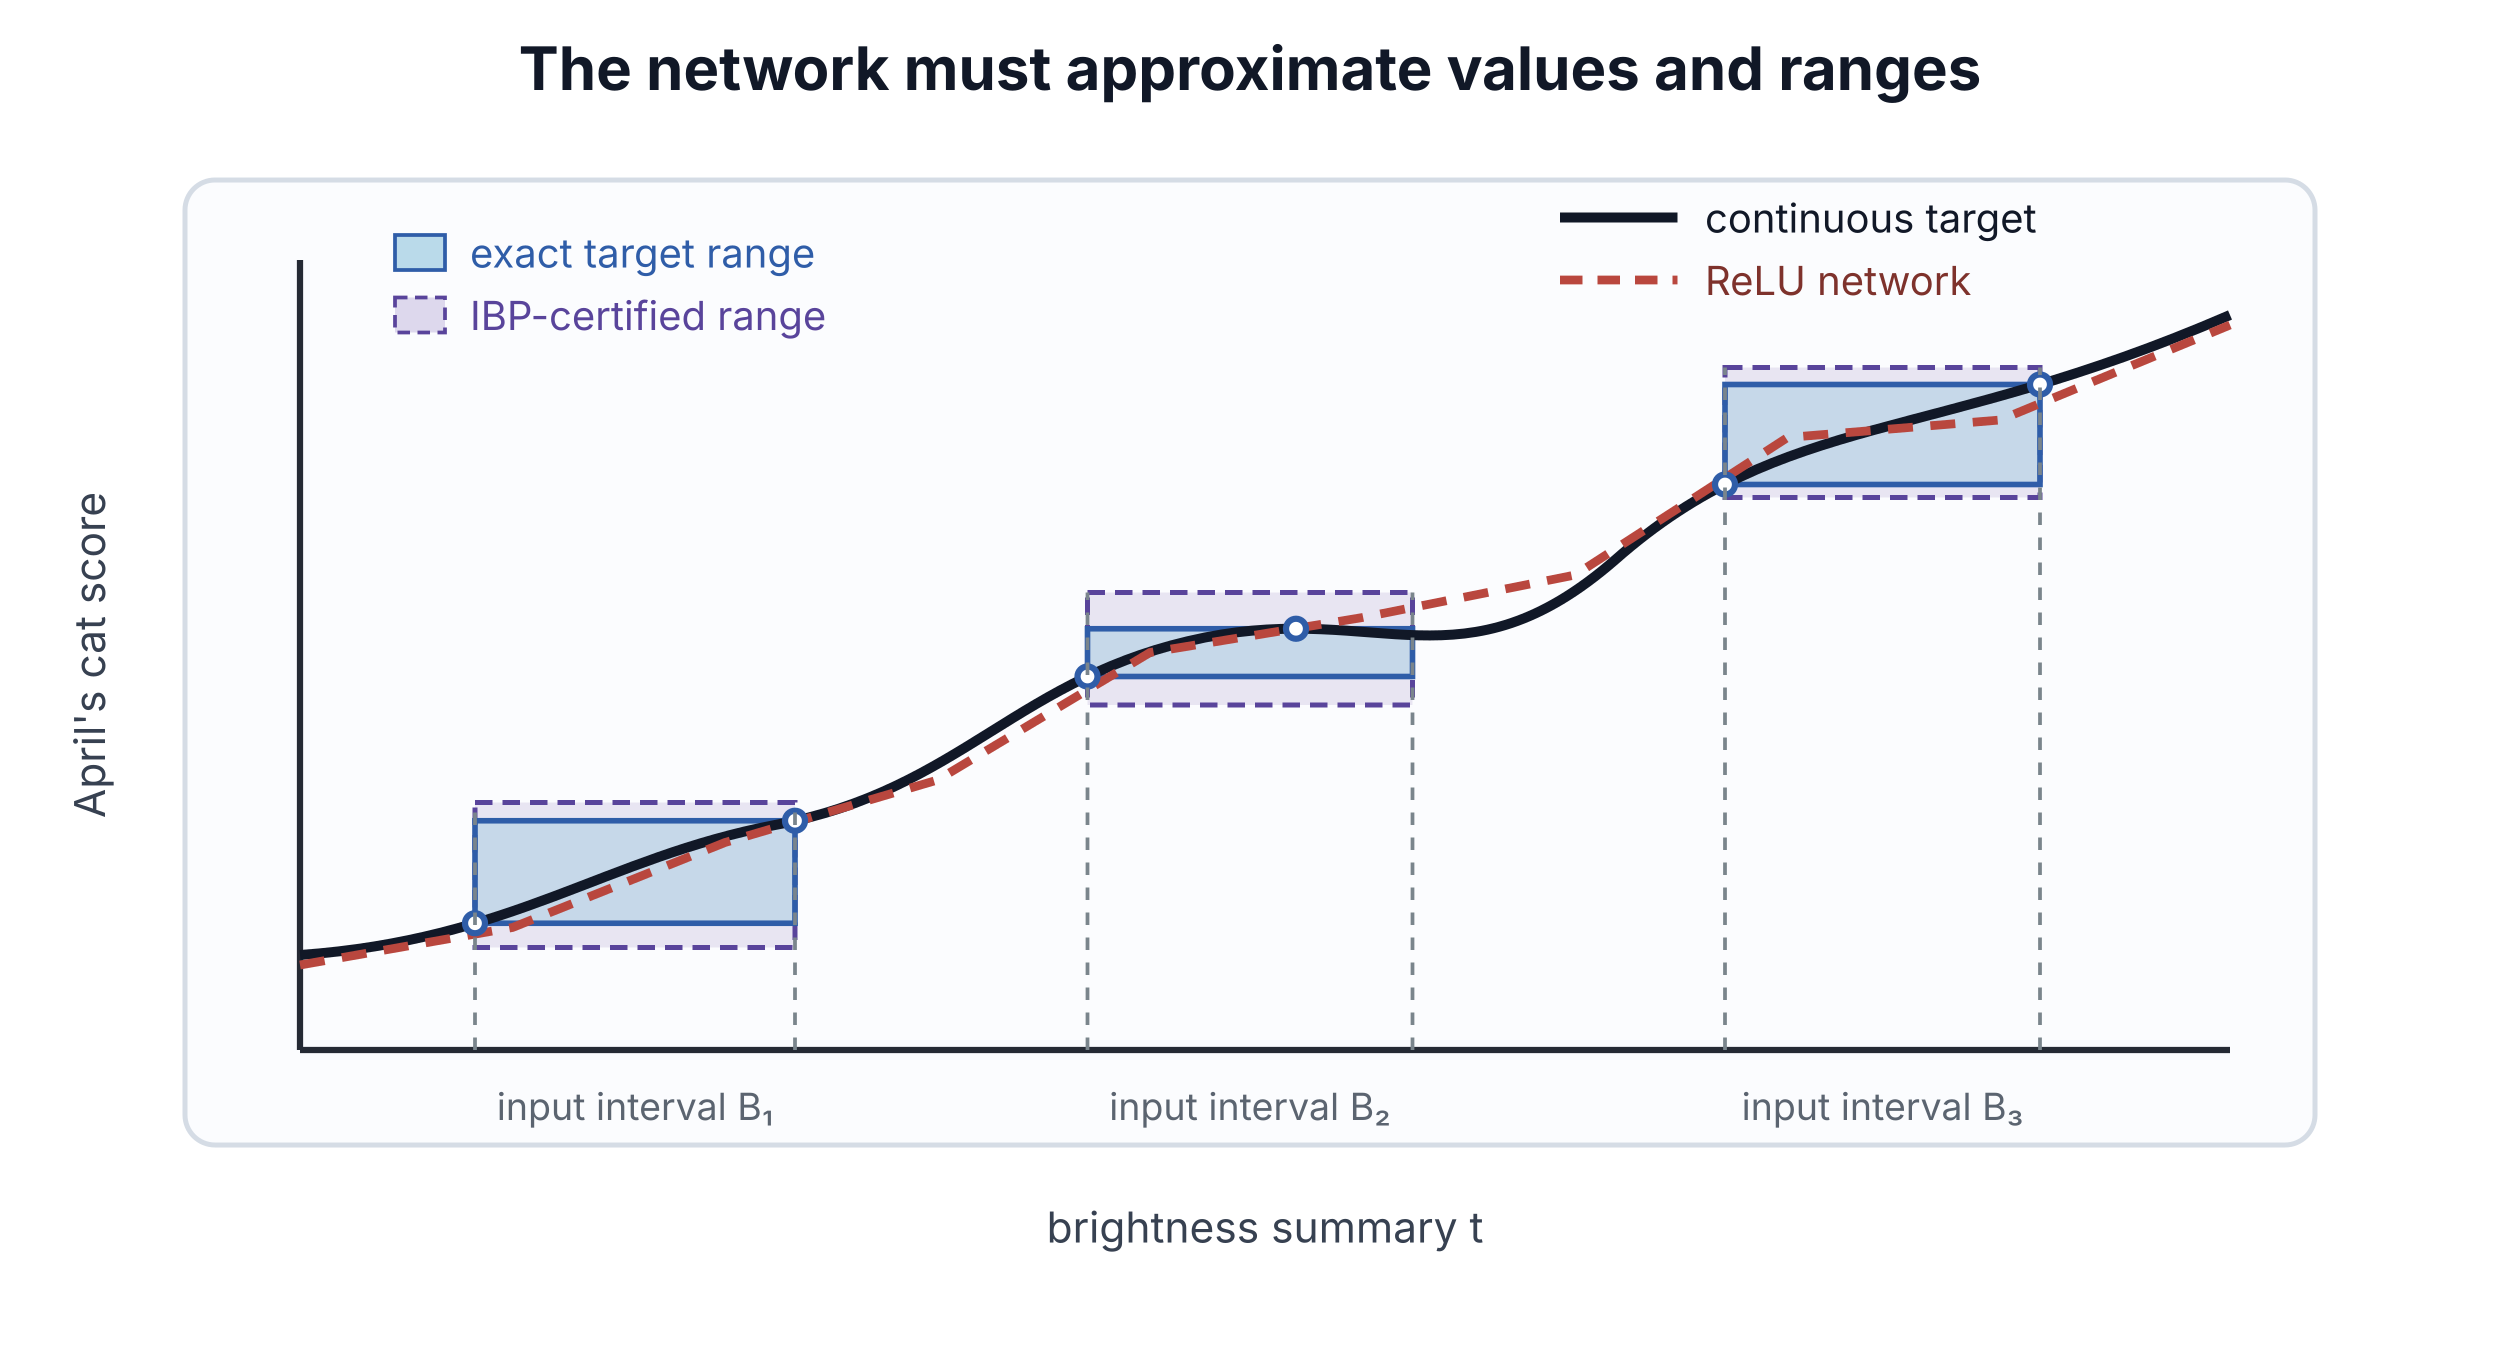
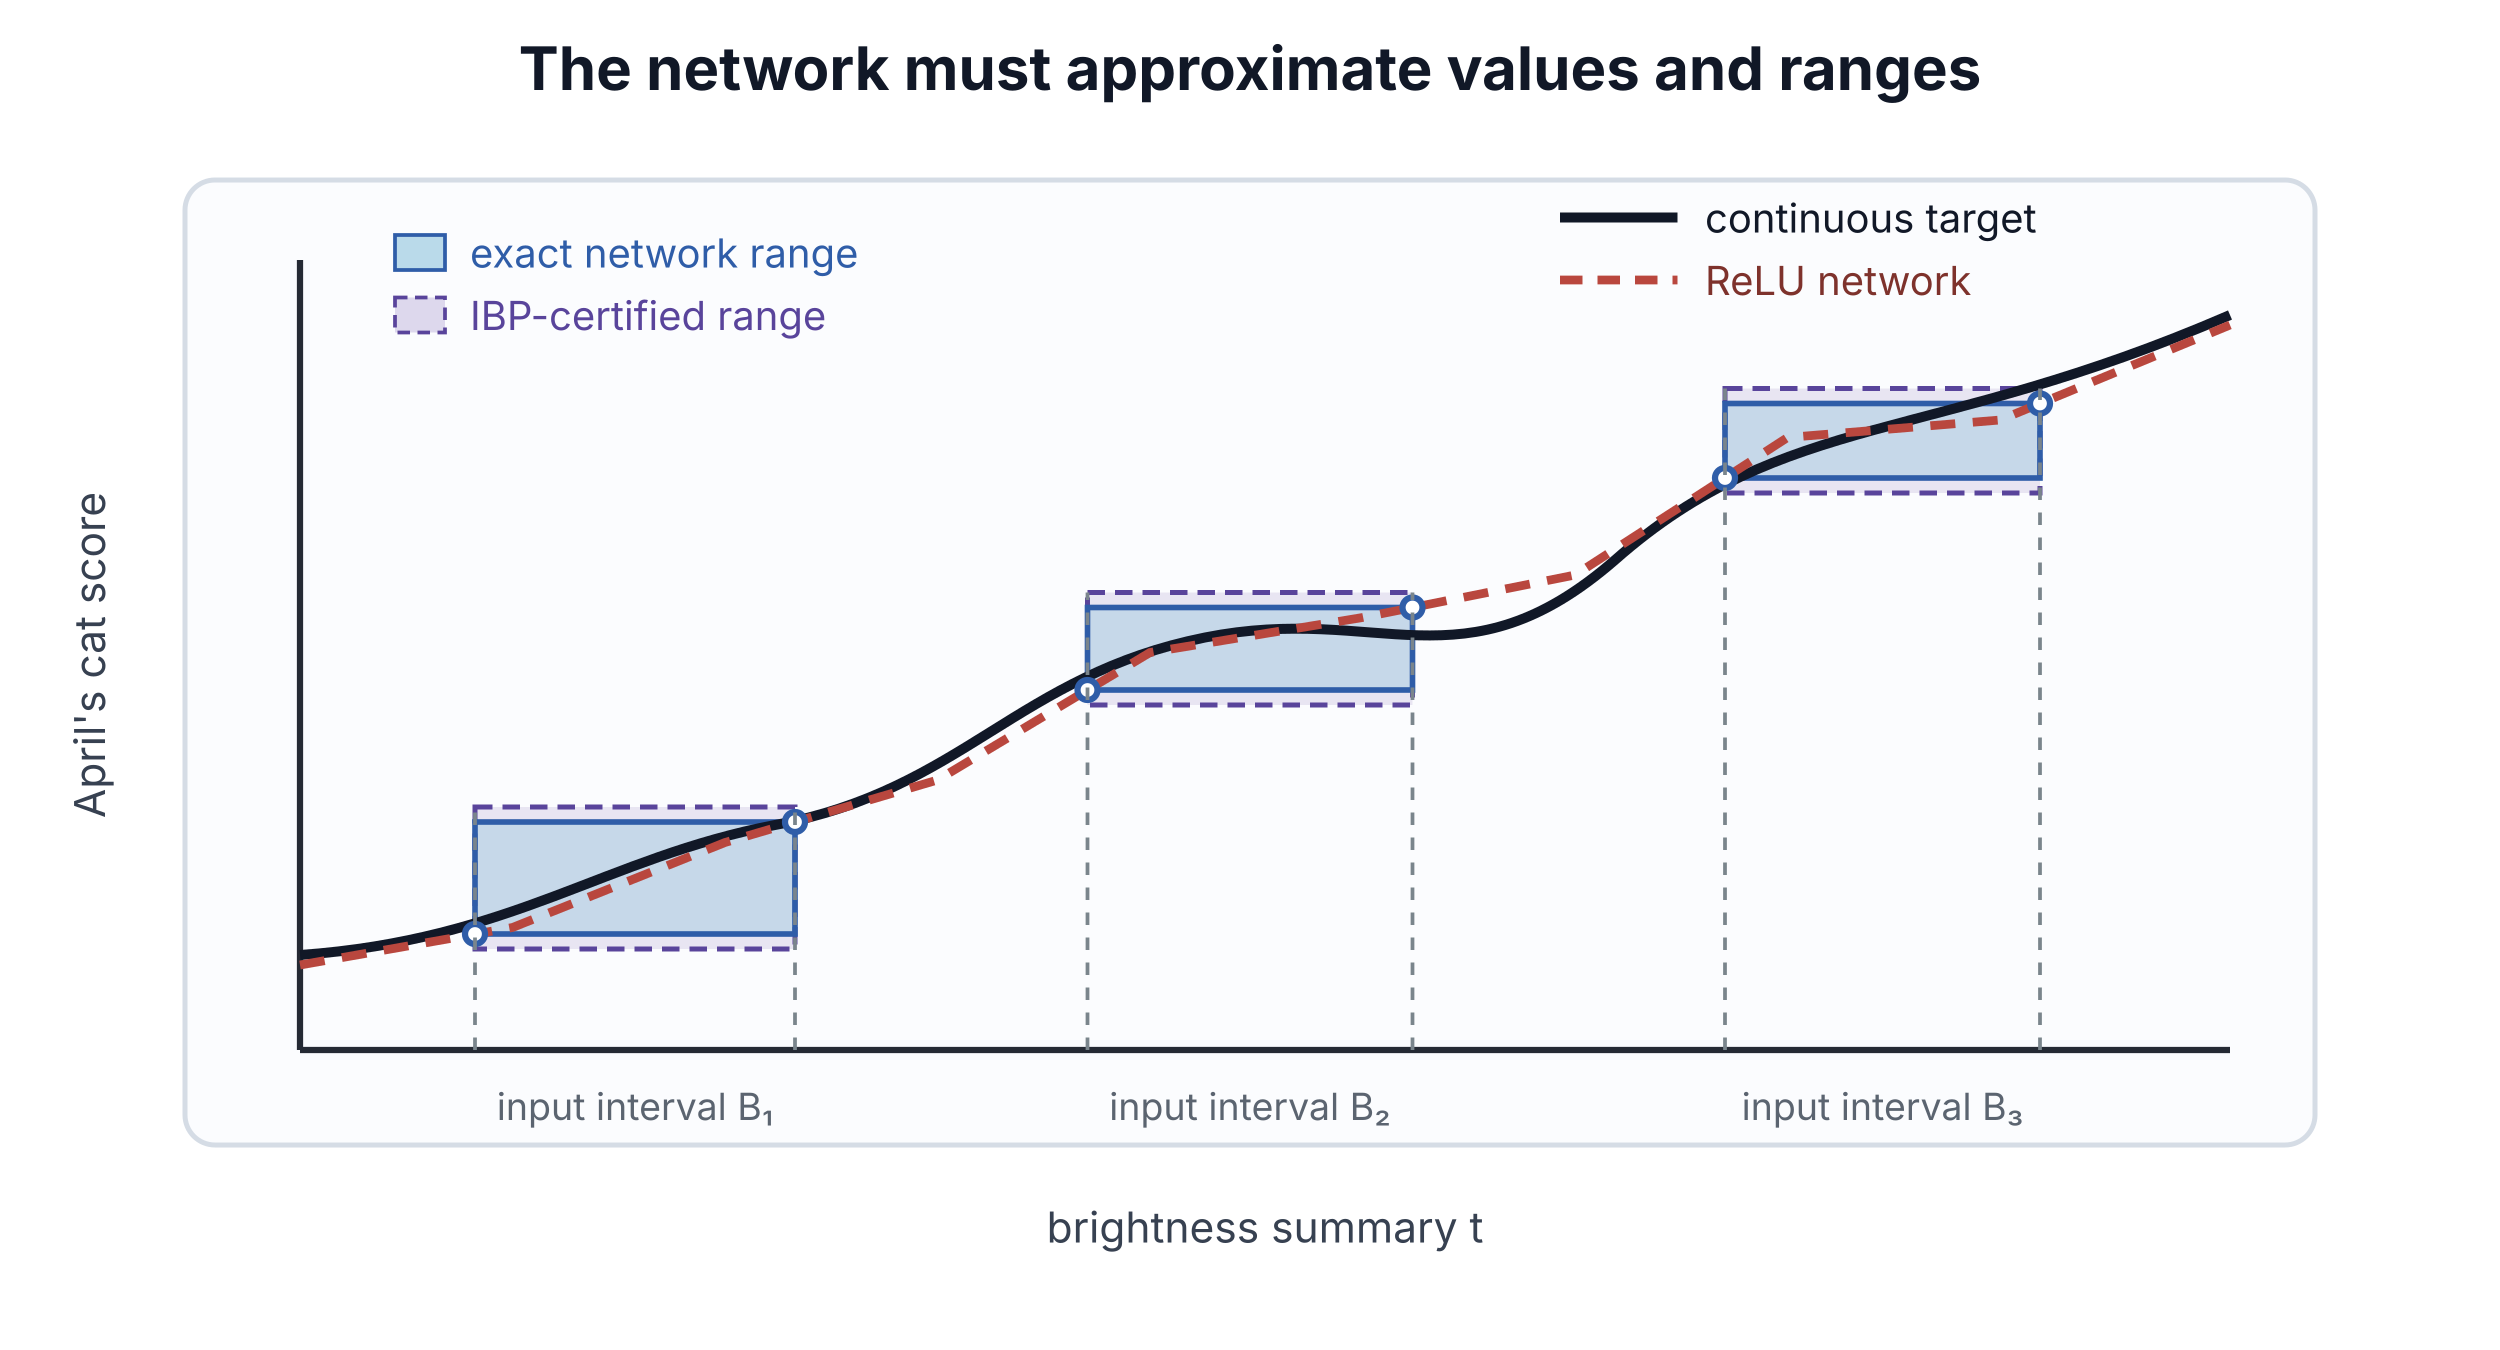
<svg xmlns="http://www.w3.org/2000/svg" viewBox="0 0 1000 540" role="img" aria-labelledby="title desc">
  <rect width="1000" height="540" fill="#fff" />
  <text x="500" y="36" text-anchor="middle" font-family="-apple-system,BlinkMacSystemFont,'Segoe UI',sans-serif" font-size="24" font-weight="650" fill="#111827">The network must approximate values and ranges</text>
  <g font-family="-apple-system,BlinkMacSystemFont,'Segoe UI',sans-serif">
    <rect x="74" y="72" width="852" height="386" rx="12" fill="#fbfcfe" stroke="#d5dce5" stroke-width="2" />
    <line x1="120" y1="420" x2="892" y2="420" stroke="#252a34" stroke-width="2.5" />
    <line x1="120" y1="420" x2="120" y2="104" stroke="#252a34" stroke-width="2.5" />
    <text x="506" y="497" text-anchor="middle" font-size="17" fill="#374151">brightness summary t</text>
    <text x="42" y="262" text-anchor="middle" transform="rotate(-90 42 262)" font-size="17" fill="#374151">April's cat score</text>
    <g id="range-bands">
      <g fill="#c5b9dd" fill-opacity="0.34" stroke="#59449b" stroke-width="2" stroke-dasharray="7 4">
-         <rect x="190" y="321" width="128" height="58" />
+         <rect x="190" y="322.8" width="128" height="56.8" />
        <rect x="435" y="237" width="130" height="45" />
-         <rect x="690" y="147" width="126" height="52" />
+         <rect x="690" y="155.4" width="126" height="41.8" />
      </g>
      <g fill="#8fc3dc" fill-opacity="0.38" stroke="#2f5da8" stroke-width="2.25">
-         <rect x="190" y="328.3" width="128" height="41" />
-         <rect x="435" y="251.5" width="130" height="19.1" />
-         <rect x="690" y="153.8" width="126" height="40" />
+         <rect x="190" y="328.8" width="128" height="44.8" />
+         <rect x="435" y="243" width="130" height="33" />
+         <rect x="690" y="161.4" width="126" height="29.8" />
      </g>
    </g>
    <path d="M120 382 C205 376 242 343 310 330 C385 316 407 270 482 255 C552 241 585 277 646 224 C714 164 772 178 892 126" fill="none" stroke="#111827" stroke-width="4" />
    <polyline points="120,386 205,371 290,337 375,312 460,261 545,247 630,230 715,175 800,168 892,130" fill="none" stroke="#b9473e" stroke-width="3.5" stroke-dasharray="10 7" />
-     <g id="target-range-extrema" fill="#fff" stroke="#2f5da8" stroke-width="2.5">
-       <circle cx="190" cy="369.3" r="4" />
-       <circle cx="318" cy="328.3" r="4" />
-       <circle cx="435" cy="270.6" r="4" />
-       <circle cx="518.4" cy="251.5" r="4" />
-       <circle cx="690" cy="193.8" r="4" />
-       <circle cx="816" cy="153.8" r="4" />
+     <g id="network-range-extrema" fill="#fff" stroke="#2f5da8" stroke-width="2.5">
+       <circle cx="190" cy="373.6" r="4" />
+       <circle cx="318" cy="328.8" r="4" />
+       <circle cx="435" cy="276" r="4" />
+       <circle cx="565" cy="243" r="4" />
+       <circle cx="690" cy="191.2" r="4" />
+       <circle cx="816" cy="161.4" r="4" />
    </g>
    <g font-size="16">
      <line x1="624" y1="87" x2="671" y2="87" stroke="#111827" stroke-width="4" />
      <text x="682" y="93" fill="#111827">continuous target</text>
      <line x1="624" y1="112" x2="671" y2="112" stroke="#b9473e" stroke-width="3.5" stroke-dasharray="9 6" />
      <text x="682" y="118" fill="#7e322c">ReLU network</text>
      <rect x="158" y="94" width="20" height="14" fill="#8fc3dc" fill-opacity="0.6" stroke="#2f5da8" stroke-width="1.5" />
-       <text x="188" y="107" fill="#2f5da8">exact target range</text>
+       <text x="188" y="107" fill="#2f5da8">exact network range</text>
      <rect x="158" y="119" width="20" height="14" fill="#c5b9dd" fill-opacity="0.55" stroke="#59449b" stroke-width="1.5" stroke-dasharray="5 3" />
      <text x="188" y="132" fill="#59449b">IBP-certified range</text>
    </g>
    <g stroke="#7a858c" stroke-width="1.5" stroke-dasharray="5 5">
-       <line x1="190" y1="420" x2="190" y2="321" />
-       <line x1="318" y1="420" x2="318" y2="321" />
+       <line x1="190" y1="420" x2="190" y2="322.8" />
+       <line x1="318" y1="420" x2="318" y2="322.8" />
      <line x1="435" y1="420" x2="435" y2="237" />
      <line x1="565" y1="420" x2="565" y2="237" />
-       <line x1="690" y1="420" x2="690" y2="147" />
-       <line x1="816" y1="420" x2="816" y2="147" />
+       <line x1="690" y1="420" x2="690" y2="155.4" />
+       <line x1="816" y1="420" x2="816" y2="155.4" />
    </g>
    <text x="254" y="448" text-anchor="middle" font-size="15" fill="#5b6470">input interval B₁</text>
    <text x="500" y="448" text-anchor="middle" font-size="15" fill="#5b6470">input interval B₂</text>
    <text x="753" y="448" text-anchor="middle" font-size="15" fill="#5b6470">input interval B₃</text>
  </g>
</svg>
